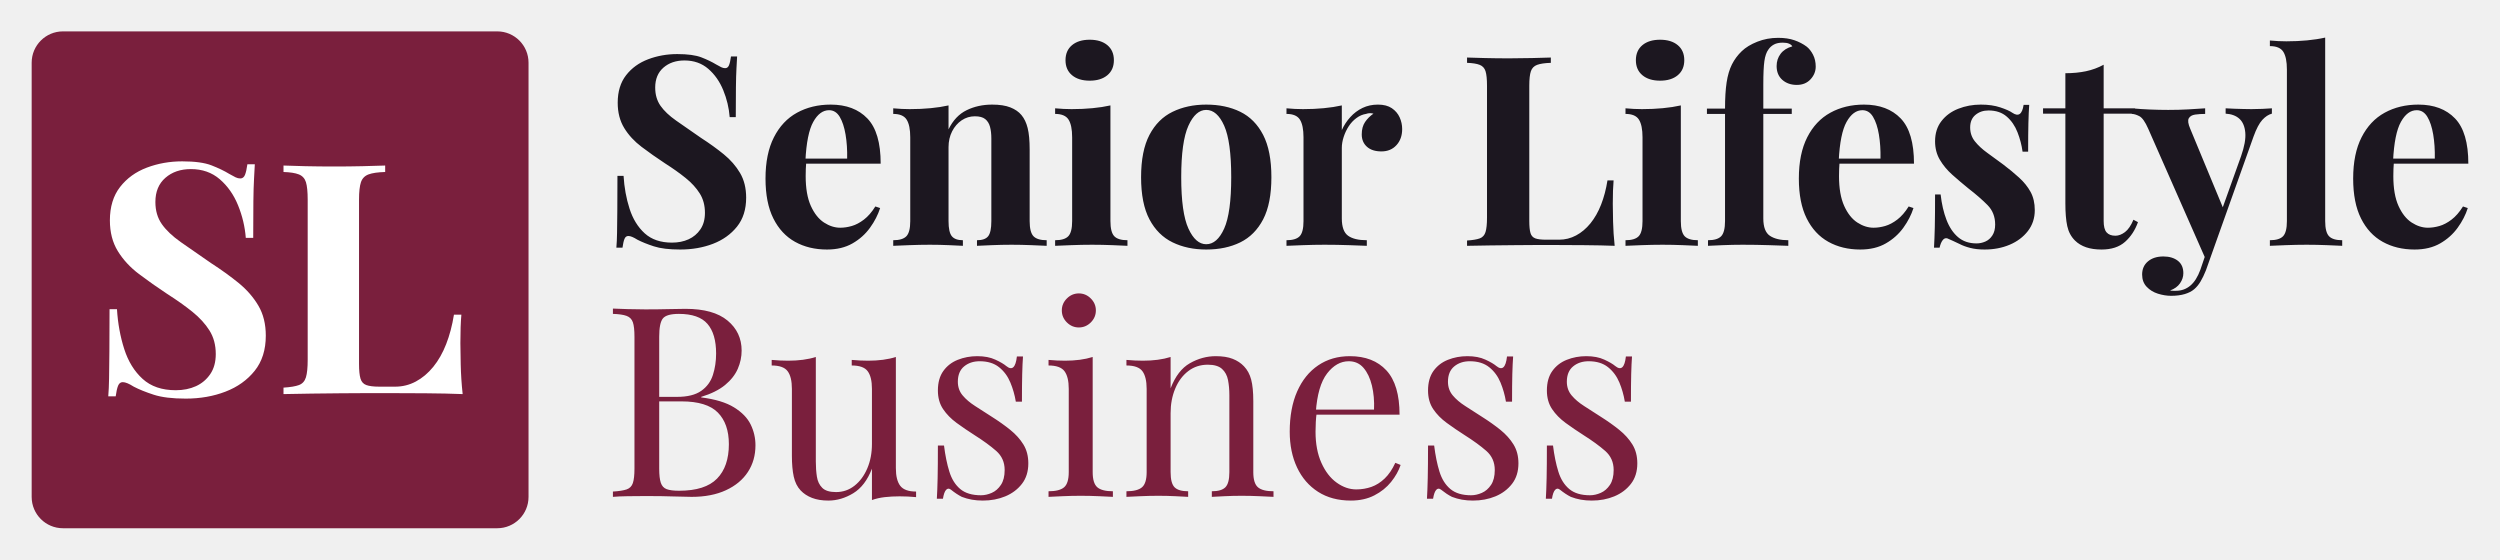
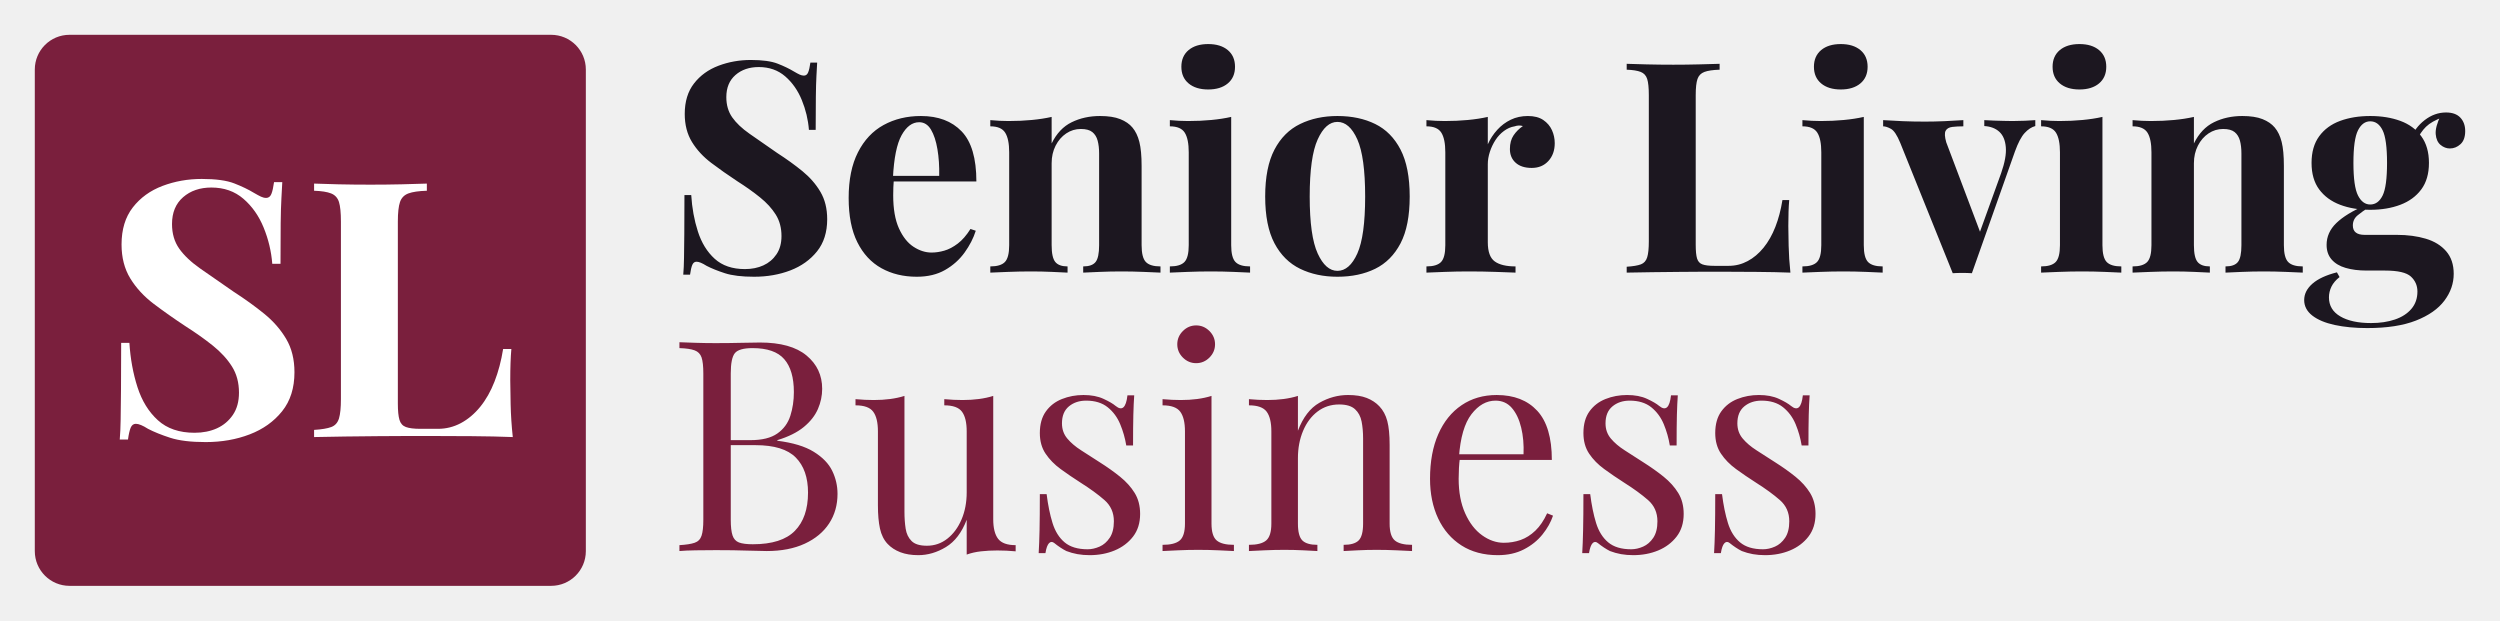
- <svg xmlns="http://www.w3.org/2000/svg" viewBox="-12 -12 955.78 214" width="956" height="214" role="img">
+ <svg xmlns="http://www.w3.org/2000/svg" viewBox="-12 -12 862.01 214" width="862" height="214" role="img">
  <rect x="0" y="0" width="190" height="190" rx="11.97" fill="#7A1F3D" />
  <path fill="#FFFFFF" d="M57.56 49.7Q64.84 49.7 68.79 51.24Q72.74 52.78 75.58 54.51Q77.06 55.37 77.99 55.81Q78.91 56.24 79.78 56.24Q81.01 56.24 81.57 54.88Q82.12 53.52 82.49 50.81L85.33 50.81Q85.21 53.15 85.03 56.42Q84.84 59.69 84.78 65Q84.72 70.31 84.72 78.95L81.88 78.95Q81.38 72.53 78.91 66.48Q76.45 60.44 71.94 56.55Q67.43 52.66 60.89 52.66Q54.97 52.66 51.14 55.99Q47.31 59.32 47.31 65.25Q47.31 70.19 49.78 73.71Q52.25 77.22 57 80.56Q61.76 83.89 68.55 88.58Q74.47 92.41 79.16 96.23Q83.85 100.06 86.69 104.88Q89.53 109.69 89.53 116.36Q89.53 124.5 85.27 129.81Q81.01 135.12 74.1 137.77Q67.19 140.43 58.92 140.43Q51.26 140.43 46.7 138.95Q42.13 137.47 39.04 135.86Q36.33 134.13 34.84 134.13Q33.61 134.13 33.05 135.49Q32.5 136.85 32.13 139.56L29.29 139.56Q29.54 136.6 29.6 132.65Q29.66 128.7 29.72 122.34Q29.78 115.99 29.78 106.23L32.62 106.23Q33.12 114.38 35.4 121.48Q37.68 128.58 42.44 132.9Q47.19 137.22 55.09 137.22Q59.41 137.22 62.81 135.68Q66.2 134.13 68.3 131.05Q70.4 127.96 70.4 123.39Q70.4 118.21 67.99 114.38Q65.58 110.55 61.45 107.22Q57.31 103.89 51.88 100.43Q46.08 96.6 41.02 92.78Q35.96 88.95 32.93 84.01Q29.91 79.08 29.91 72.29Q29.91 64.51 33.8 59.51Q37.68 54.51 44.04 52.1Q50.4 49.7 57.56 49.7ZM135.18 51.3L135.18 53.77Q130.98 53.89 128.82 54.69Q126.66 55.5 125.92 57.66Q125.18 59.82 125.18 64.39L125.18 127.1Q125.18 130.92 125.74 132.77Q126.29 134.63 127.96 135.24Q129.63 135.86 132.96 135.86L139.01 135.86Q143.21 135.86 146.91 133.89Q150.61 131.91 153.58 128.27Q156.54 124.63 158.51 119.57Q160.49 114.5 161.48 108.33L164.32 108.33Q163.94 112.53 163.94 119.2Q163.94 122.03 164.07 127.47Q164.19 132.9 164.81 138.7Q158.51 138.45 150.61 138.39Q142.71 138.33 136.54 138.33Q133.45 138.33 128.64 138.33Q123.82 138.33 118.27 138.39Q112.71 138.45 107.04 138.51Q101.36 138.58 96.3 138.7L96.3 136.23Q100.25 135.98 102.22 135.24Q104.2 134.5 104.88 132.28Q105.55 130.06 105.55 125.61L105.55 64.39Q105.55 59.82 104.88 57.66Q104.2 55.5 102.16 54.69Q100.12 53.89 96.3 53.77L96.3 51.3Q99.38 51.42 104.63 51.55Q109.88 51.67 115.8 51.67Q121.23 51.67 126.48 51.55Q131.73 51.42 135.18 51.3Z" />
-   <path fill="#1C1720" d="M246.88 8.68Q252.88 8.68 256.14 9.95Q259.39 11.22 261.73 12.64Q262.95 13.36 263.71 13.71Q264.47 14.07 265.19 14.07Q266.2 14.07 266.66 12.95Q267.12 11.83 267.42 9.59L269.76 9.59Q269.66 11.53 269.51 14.22Q269.36 16.92 269.31 21.29Q269.25 25.66 269.25 32.78L266.92 32.78Q266.51 27.49 264.47 22.51Q262.44 17.53 258.73 14.32Q255.02 11.12 249.63 11.12Q244.75 11.12 241.59 13.86Q238.44 16.61 238.44 21.49Q238.44 25.56 240.47 28.46Q242.51 31.36 246.42 34.1Q250.34 36.85 255.93 40.71Q260.81 43.86 264.68 47.02Q268.54 50.17 270.88 54.14Q273.22 58.1 273.22 63.59Q273.22 70.31 269.71 74.68Q266.2 79.05 260.51 81.24Q254.81 83.42 248 83.42Q241.69 83.42 237.93 82.2Q234.17 80.98 231.63 79.66Q229.39 78.24 228.17 78.24Q227.15 78.24 226.69 79.36Q226.24 80.47 225.93 82.71L223.59 82.71Q223.8 80.27 223.85 77.02Q223.9 73.76 223.95 68.53Q224 63.29 224 55.25L226.34 55.25Q226.75 61.97 228.63 67.81Q230.51 73.66 234.42 77.22Q238.34 80.78 244.85 80.78Q248.41 80.78 251.2 79.51Q254 78.24 255.73 75.69Q257.46 73.15 257.46 69.39Q257.46 65.12 255.47 61.97Q253.49 58.81 250.08 56.07Q246.68 53.32 242.2 50.47Q237.42 47.32 233.25 44.17Q229.08 41.02 226.59 36.95Q224.1 32.88 224.1 27.29Q224.1 20.88 227.31 16.76Q230.51 12.64 235.75 10.66Q240.98 8.68 246.88 8.68ZM305.54 28Q314.49 28 319.57 33.29Q324.66 38.58 324.66 50.58L291.2 50.58L291 48.64L311.84 48.64Q311.95 43.66 311.23 39.44Q310.52 35.22 309 32.68Q307.47 30.14 304.93 30.14Q301.37 30.14 298.88 34.61Q296.39 39.08 295.88 49.46L296.18 50.07Q296.08 51.29 296.03 52.61Q295.98 53.93 295.98 55.36Q295.98 62.37 297.96 66.75Q299.95 71.12 303 73.1Q306.05 75.08 309.2 75.08Q311.34 75.08 313.62 74.42Q315.91 73.76 318.25 71.98Q320.59 70.2 322.62 66.95L324.45 67.56Q323.23 71.42 320.59 75.08Q317.95 78.75 313.88 81.08Q309.81 83.42 304.12 83.42Q297.2 83.42 291.91 80.47Q286.62 77.53 283.62 71.53Q280.62 65.53 280.62 56.27Q280.62 46.81 283.83 40.51Q287.03 34.2 292.67 31.1Q298.32 28 305.54 28ZM367.29 28Q371.56 28 374.25 29.07Q376.95 30.14 378.47 31.97Q380.1 33.9 380.86 36.95Q381.63 40 381.63 45.19L381.63 72.54Q381.63 76.81 383.1 78.34Q384.58 79.86 388.14 79.86L388.14 82Q386.2 81.9 382.34 81.75Q378.47 81.59 374.71 81.59Q370.85 81.59 367.14 81.75Q363.42 81.9 361.49 82L361.49 79.86Q364.54 79.86 365.76 78.34Q366.98 76.81 366.98 72.54L366.98 40.92Q366.98 38.37 366.47 36.49Q365.97 34.61 364.64 33.54Q363.32 32.47 360.68 32.47Q357.93 32.47 355.64 34Q353.36 35.53 351.98 38.22Q350.61 40.92 350.61 44.27L350.61 72.54Q350.61 76.81 351.88 78.34Q353.15 79.86 356.1 79.86L356.1 82Q354.27 81.9 350.76 81.75Q347.25 81.59 343.49 81.59Q339.63 81.59 335.56 81.75Q331.49 81.9 329.46 82L329.46 79.86Q333.02 79.86 334.49 78.34Q335.97 76.81 335.97 72.54L335.97 40.51Q335.97 35.93 334.59 33.75Q333.22 31.56 329.46 31.56L329.46 29.42Q332.71 29.73 335.76 29.73Q340.03 29.73 343.75 29.37Q347.46 29.02 350.61 28.31L350.61 37.46Q353.15 32.27 357.53 30.14Q361.9 28 367.29 28ZM404.59 3.19Q408.86 3.19 411.35 5.27Q413.84 7.36 413.84 11.02Q413.84 14.68 411.35 16.76Q408.86 18.85 404.59 18.85Q400.32 18.85 397.83 16.76Q395.34 14.68 395.34 11.02Q395.34 7.36 397.83 5.27Q400.32 3.19 404.59 3.19ZM412.52 28.31L412.52 72.54Q412.52 76.81 414 78.34Q415.47 79.86 419.03 79.86L419.03 82Q417.2 81.9 413.34 81.75Q409.47 81.59 405.51 81.59Q401.54 81.59 397.47 81.75Q393.4 81.9 391.37 82L391.37 79.86Q394.93 79.86 396.4 78.34Q397.88 76.81 397.88 72.54L397.88 40.51Q397.88 35.93 396.51 33.75Q395.13 31.56 391.37 31.56L391.37 29.42Q394.62 29.73 397.67 29.73Q401.95 29.73 405.66 29.37Q409.37 29.02 412.52 28.31ZM449.15 28Q456.58 28 462.17 30.75Q467.76 33.49 470.92 39.59Q474.07 45.69 474.07 55.76Q474.07 65.83 470.92 71.88Q467.76 77.93 462.17 80.68Q456.58 83.42 449.15 83.42Q441.93 83.42 436.29 80.68Q430.64 77.93 427.44 71.88Q424.24 65.83 424.24 55.76Q424.24 45.69 427.44 39.59Q430.64 33.49 436.29 30.75Q441.93 28 449.15 28ZM449.15 30.03Q445.08 30.03 442.34 36.08Q439.59 42.14 439.59 55.76Q439.59 69.39 442.34 75.39Q445.08 81.39 449.15 81.39Q453.32 81.39 456.02 75.39Q458.71 69.39 458.71 55.76Q458.71 42.14 456.02 36.08Q453.32 30.03 449.15 30.03ZM514.83 28Q518.08 28 520.12 29.37Q522.15 30.75 523.12 32.88Q524.08 35.02 524.08 37.36Q524.08 41.12 521.89 43.51Q519.71 45.9 516.15 45.9Q512.59 45.9 510.61 44.12Q508.62 42.34 508.62 39.39Q508.62 36.54 509.89 34.66Q511.17 32.78 513.1 31.46Q511.67 31.05 510.25 31.56Q508.32 31.86 506.59 33.14Q504.86 34.41 503.64 36.29Q502.42 38.17 501.71 40.36Q501 42.54 501 44.58L501 71.53Q501 76.41 503.39 78.14Q505.78 79.86 510.56 79.86L510.56 82Q508.22 81.9 503.74 81.75Q499.27 81.59 494.39 81.59Q490.32 81.59 486.15 81.75Q481.98 81.9 479.84 82L479.84 79.86Q483.4 79.86 484.88 78.34Q486.35 76.81 486.35 72.54L486.35 40.51Q486.35 35.93 484.98 33.75Q483.61 31.56 479.84 31.56L479.84 29.42Q483.1 29.73 486.15 29.73Q490.42 29.73 494.13 29.37Q497.84 29.02 501 28.31L501 37.76Q502.22 35.02 504.25 32.78Q506.28 30.54 508.93 29.27Q511.57 28 514.83 28ZM580.93 10L580.93 12.03Q577.47 12.14 575.69 12.8Q573.91 13.46 573.3 15.24Q572.69 17.02 572.69 20.78L572.69 72.44Q572.69 75.59 573.15 77.12Q573.61 78.64 574.98 79.15Q576.35 79.66 579.1 79.66L584.08 79.66Q587.54 79.66 590.59 78.03Q593.64 76.41 596.08 73.41Q598.52 70.41 600.15 66.24Q601.78 62.07 602.59 56.98L604.93 56.98Q604.62 60.44 604.62 65.93Q604.62 68.27 604.73 72.75Q604.83 77.22 605.34 82Q600.15 81.8 593.64 81.75Q587.13 81.69 582.05 81.69Q579.51 81.69 575.54 81.69Q571.57 81.69 567 81.75Q562.42 81.8 557.74 81.85Q553.06 81.9 548.89 82L548.89 79.97Q552.15 79.76 553.78 79.15Q555.4 78.54 555.96 76.71Q556.52 74.88 556.52 71.22L556.52 20.78Q556.52 17.02 555.96 15.24Q555.4 13.46 553.73 12.8Q552.05 12.14 548.89 12.03L548.89 10Q551.44 10.1 555.76 10.2Q560.08 10.31 564.96 10.31Q569.44 10.31 573.76 10.2Q578.08 10.1 580.93 10ZM622.71 3.19Q626.98 3.19 629.47 5.27Q631.96 7.36 631.96 11.02Q631.96 14.68 629.47 16.76Q626.98 18.85 622.71 18.85Q618.43 18.85 615.94 16.76Q613.45 14.68 613.45 11.02Q613.45 7.36 615.94 5.27Q618.43 3.19 622.71 3.19ZM630.64 28.31L630.64 72.54Q630.64 76.81 632.11 78.34Q633.59 79.86 637.15 79.86L637.15 82Q635.32 81.9 631.45 81.75Q627.59 81.59 623.62 81.59Q619.65 81.59 615.59 81.75Q611.52 81.9 609.48 82L609.48 79.86Q613.04 79.86 614.52 78.34Q615.99 76.81 615.99 72.54L615.99 40.51Q615.99 35.93 614.62 33.75Q613.25 31.56 609.48 31.56L609.48 29.42Q612.74 29.73 615.79 29.73Q620.06 29.73 623.77 29.37Q627.48 29.02 630.64 28.31ZM667.88 2.47Q671.44 2.47 674.08 3.39Q676.73 4.31 678.76 5.83Q680.18 6.95 681.2 8.93Q682.22 10.92 682.22 13.46Q682.22 16.2 680.23 18.34Q678.25 20.47 675 20.47Q671.64 20.47 669.45 18.54Q667.27 16.61 667.27 13.25Q667.27 10.61 668.79 8.58Q670.32 6.54 673.27 5.73Q672.96 5.12 672.05 4.71Q671.13 4.31 669.61 4.31Q667.57 4.31 666.25 5.02Q664.93 5.73 664.12 6.95Q663 8.47 662.59 11.37Q662.18 14.27 662.18 20.27L662.18 29.53L673.06 29.53L673.06 31.56L662.18 31.56L662.18 71.53Q662.18 76.51 664.73 78.19Q667.27 79.86 671.74 79.86L671.74 82Q669.1 81.9 664.32 81.75Q659.54 81.59 654.25 81.59Q650.39 81.59 646.67 81.75Q642.96 81.9 641.03 82L641.03 79.86Q644.59 79.86 646.06 78.34Q647.54 76.81 647.54 72.54L647.54 31.56L640.62 31.56L640.62 29.53L647.54 29.53Q647.54 23.53 648.15 19.51Q648.76 15.49 650.18 12.64Q651.61 9.8 653.95 7.56Q656.18 5.42 659.89 3.95Q663.61 2.47 667.88 2.47ZM700.68 28Q709.63 28 714.72 33.29Q719.8 38.58 719.8 50.58L686.35 50.58L686.14 48.64L706.99 48.64Q707.09 43.66 706.38 39.44Q705.67 35.22 704.14 32.68Q702.62 30.14 700.07 30.14Q696.52 30.14 694.02 34.61Q691.53 39.08 691.02 49.46L691.33 50.07Q691.23 51.29 691.18 52.61Q691.13 53.93 691.13 55.36Q691.13 62.37 693.11 66.75Q695.09 71.12 698.14 73.1Q701.19 75.08 704.35 75.08Q706.48 75.08 708.77 74.42Q711.06 73.76 713.4 71.98Q715.74 70.2 717.77 66.95L719.6 67.56Q718.38 71.42 715.74 75.08Q713.09 78.75 709.02 81.08Q704.96 83.42 699.26 83.42Q692.35 83.42 687.06 80.47Q681.77 77.53 678.77 71.53Q675.77 65.53 675.77 56.27Q675.77 46.81 678.97 40.51Q682.18 34.2 687.82 31.1Q693.46 28 700.68 28ZM745.35 28Q749.62 28 752.82 29.07Q756.03 30.14 757.45 31.15Q760.91 33.49 761.72 28.1L763.86 28.1Q763.65 30.95 763.55 35.07Q763.45 39.19 763.45 46L761.32 46Q760.81 42.24 759.38 38.58Q757.96 34.92 755.26 32.58Q752.57 30.24 748.3 30.24Q745.35 30.24 743.32 31.92Q741.28 33.59 741.28 36.75Q741.28 39.8 743.11 42.08Q744.94 44.37 747.84 46.46Q750.74 48.54 753.89 50.88Q757.25 53.42 759.99 55.92Q762.74 58.41 764.37 61.36Q765.99 64.31 765.99 68.37Q765.99 72.95 763.35 76.36Q760.71 79.76 756.38 81.59Q752.06 83.42 746.77 83.42Q743.72 83.42 741.33 82.81Q738.94 82.2 737.21 81.29Q735.89 80.68 734.72 80.12Q733.55 79.56 732.54 79.15Q731.52 78.85 730.76 79.86Q729.99 80.88 729.59 82.71L727.45 82.71Q727.65 79.46 727.76 74.78Q727.86 70.1 727.86 62.37L729.99 62.37Q730.6 67.86 732.23 72.08Q733.86 76.31 736.65 78.69Q739.45 81.08 743.72 81.08Q745.45 81.08 747.08 80.37Q748.71 79.66 749.77 78.03Q750.84 76.41 750.84 73.86Q750.84 69.39 747.94 66.44Q745.04 63.49 740.57 60.03Q737.32 57.39 734.42 54.8Q731.52 52.2 729.69 49.1Q727.86 46 727.86 42.03Q727.86 37.46 730.3 34.31Q732.74 31.15 736.76 29.58Q740.77 28 745.35 28ZM792.33 12.75L792.33 29.42L804.33 29.42L804.33 31.46L792.33 31.46L792.33 72.54Q792.33 75.59 793.45 76.86Q794.57 78.14 796.81 78.14Q798.64 78.14 800.47 76.76Q802.3 75.39 803.72 72.03L805.45 72.95Q803.82 77.53 800.52 80.47Q797.21 83.42 791.52 83.42Q788.16 83.42 785.62 82.56Q783.08 81.69 781.35 79.97Q779.11 77.73 778.4 74.42Q777.69 71.12 777.69 65.83L777.69 31.46L769.15 31.46L769.15 29.42L777.69 29.42L777.69 16Q781.96 16 785.57 15.24Q789.18 14.47 792.33 12.75ZM856.66 29.42L856.66 31.46Q854.73 31.97 853 33.85Q851.27 35.73 849.65 40.2L835.31 80.47L831.55 87.59L809.38 37.25Q807.65 33.29 805.97 32.42Q804.29 31.56 803.07 31.56L803.07 29.42Q806.43 29.73 810.04 29.88Q813.65 30.03 817 30.03Q821.17 30.03 824.63 29.83Q828.09 29.63 831.14 29.42L831.14 31.56Q829.11 31.56 827.33 31.81Q825.55 32.07 824.88 33.24Q824.22 34.41 825.44 37.25L838.26 68.17L837.34 68.78L844.87 47.73Q846.8 42.24 846.49 38.73Q846.19 35.22 844.26 33.44Q842.33 31.66 838.97 31.46L838.97 29.42Q840.6 29.53 842.33 29.58Q844.05 29.63 845.78 29.68Q847.51 29.73 848.83 29.73Q850.87 29.73 853.11 29.63Q855.34 29.53 856.66 29.42ZM835.31 80.47L831.44 91.36Q830.43 93.9 829.36 95.68Q828.29 97.46 826.97 98.58Q825.55 99.8 823.31 100.46Q821.07 101.12 818.12 101.12Q815.68 101.12 813.09 100.31Q810.49 99.49 808.77 97.66Q807.04 95.83 807.04 92.98Q807.04 89.83 809.27 87.95Q811.51 86.07 815.17 86.07Q818.53 86.07 820.66 87.69Q822.8 89.32 822.8 92.47Q822.8 94.51 821.53 96.34Q820.26 98.17 817.72 99.08Q818.22 99.19 818.94 99.19Q819.65 99.19 820.05 99.19Q823.11 99.19 825.44 97.25Q827.78 95.32 829.31 91.15L832.87 80.68ZM877.04 2.37L877.04 72.54Q877.04 76.81 878.52 78.34Q879.99 79.86 883.55 79.86L883.55 82Q881.62 81.9 877.76 81.75Q873.89 81.59 869.93 81.59Q865.96 81.59 861.94 81.75Q857.93 81.9 855.89 82L855.89 79.86Q859.45 79.86 860.93 78.34Q862.4 76.81 862.4 72.54L862.4 14.58Q862.4 10 861.03 7.81Q859.65 5.63 855.89 5.63L855.89 3.49Q859.15 3.8 862.2 3.8Q866.37 3.8 870.13 3.44Q873.89 3.08 877.04 2.37ZM912.66 28Q921.61 28 926.69 33.29Q931.78 38.58 931.78 50.58L898.32 50.58L898.12 48.64L918.96 48.64Q919.06 43.66 918.35 39.44Q917.64 35.22 916.12 32.68Q914.59 30.14 912.05 30.14Q908.49 30.14 906 34.61Q903.51 39.08 903 49.46L903.3 50.07Q903.2 51.29 903.15 52.61Q903.1 53.93 903.1 55.36Q903.1 62.37 905.08 66.75Q907.06 71.12 910.12 73.1Q913.17 75.08 916.32 75.08Q918.45 75.08 920.74 74.42Q923.03 73.76 925.37 71.98Q927.71 70.2 929.74 66.95L931.57 67.56Q930.35 71.42 927.71 75.08Q925.06 78.75 921 81.08Q916.93 83.42 911.23 83.42Q904.32 83.42 899.03 80.47Q893.74 77.53 890.74 71.53Q887.74 65.53 887.74 56.27Q887.74 46.81 890.95 40.51Q894.15 34.2 899.79 31.1Q905.44 28 912.66 28Z" />
+   <path fill="#1C1720" d="M246.88 8.68Q252.88 8.68 256.14 9.95Q259.39 11.22 261.73 12.64Q262.95 13.36 263.71 13.71Q264.47 14.07 265.19 14.07Q266.2 14.07 266.66 12.95Q267.12 11.83 267.42 9.59L269.76 9.59Q269.66 11.53 269.51 14.22Q269.36 16.92 269.31 21.29Q269.25 25.66 269.25 32.78L266.92 32.78Q266.51 27.49 264.47 22.51Q262.44 17.53 258.73 14.32Q255.02 11.12 249.63 11.12Q244.75 11.12 241.59 13.86Q238.44 16.61 238.44 21.49Q238.44 25.56 240.47 28.46Q242.51 31.36 246.42 34.1Q250.34 36.85 255.93 40.71Q260.81 43.86 264.68 47.02Q268.54 50.17 270.88 54.14Q273.22 58.1 273.22 63.59Q273.22 70.31 269.71 74.68Q266.2 79.05 260.51 81.24Q254.81 83.42 248 83.42Q241.69 83.42 237.93 82.2Q234.17 80.98 231.63 79.66Q229.39 78.24 228.17 78.24Q227.15 78.24 226.69 79.36Q226.24 80.47 225.93 82.71L223.59 82.71Q223.8 80.27 223.85 77.02Q223.9 73.76 223.95 68.53Q224 63.29 224 55.25L226.34 55.25Q226.75 61.97 228.63 67.81Q230.51 73.66 234.42 77.22Q238.34 80.78 244.85 80.78Q248.41 80.78 251.2 79.51Q254 78.24 255.73 75.69Q257.46 73.15 257.46 69.39Q257.46 65.12 255.47 61.97Q253.49 58.81 250.08 56.07Q246.68 53.32 242.2 50.47Q237.42 47.32 233.25 44.17Q229.08 41.02 226.59 36.95Q224.1 32.88 224.1 27.29Q224.1 20.88 227.31 16.76Q230.51 12.64 235.75 10.66Q240.98 8.68 246.88 8.68ZM305.54 28Q314.49 28 319.57 33.29Q324.66 38.58 324.66 50.58L291.2 50.58L291 48.64L311.84 48.64Q311.95 43.66 311.23 39.44Q310.52 35.22 309 32.68Q307.47 30.14 304.93 30.14Q301.37 30.14 298.88 34.61Q296.39 39.08 295.88 49.46L296.18 50.07Q296.08 51.29 296.03 52.61Q295.98 53.93 295.98 55.36Q295.98 62.37 297.96 66.75Q299.95 71.12 303 73.1Q306.05 75.08 309.2 75.08Q311.34 75.08 313.62 74.42Q315.91 73.76 318.25 71.98Q320.59 70.2 322.62 66.95L324.45 67.56Q323.23 71.42 320.59 75.08Q317.95 78.75 313.88 81.08Q309.81 83.42 304.12 83.42Q297.2 83.42 291.91 80.47Q286.62 77.53 283.62 71.53Q280.62 65.53 280.62 56.27Q280.62 46.81 283.83 40.51Q287.03 34.2 292.67 31.1Q298.32 28 305.54 28ZM367.29 28Q371.56 28 374.25 29.07Q376.95 30.14 378.47 31.97Q380.1 33.9 380.86 36.95Q381.63 40 381.63 45.19L381.63 72.54Q381.63 76.81 383.1 78.34Q384.58 79.86 388.14 79.86L388.14 82Q386.2 81.9 382.34 81.75Q378.47 81.59 374.71 81.59Q370.85 81.59 367.14 81.75Q363.42 81.9 361.49 82L361.49 79.86Q364.54 79.86 365.76 78.34Q366.98 76.81 366.98 72.54L366.98 40.92Q366.98 38.37 366.47 36.49Q365.97 34.61 364.64 33.54Q363.32 32.47 360.68 32.47Q357.93 32.47 355.64 34Q353.36 35.53 351.98 38.22Q350.61 40.92 350.61 44.27L350.61 72.54Q350.61 76.81 351.88 78.34Q353.15 79.86 356.1 79.86L356.1 82Q354.27 81.9 350.76 81.75Q347.25 81.59 343.49 81.59Q339.63 81.59 335.56 81.75Q331.49 81.9 329.46 82L329.46 79.86Q333.02 79.86 334.49 78.34Q335.97 76.81 335.97 72.54L335.97 40.51Q335.97 35.93 334.59 33.75Q333.22 31.56 329.46 31.56L329.46 29.42Q332.71 29.73 335.76 29.73Q340.03 29.73 343.75 29.37Q347.46 29.02 350.61 28.31L350.61 37.46Q353.15 32.27 357.53 30.14Q361.9 28 367.29 28ZM404.59 3.19Q408.86 3.19 411.35 5.27Q413.84 7.36 413.84 11.02Q413.84 14.68 411.35 16.76Q408.86 18.85 404.59 18.85Q400.32 18.85 397.83 16.76Q395.34 14.68 395.34 11.02Q395.34 7.36 397.83 5.27Q400.32 3.19 404.59 3.19ZM412.52 28.31L412.52 72.54Q412.52 76.81 414 78.34Q415.47 79.86 419.03 79.86L419.03 82Q417.2 81.9 413.34 81.75Q409.47 81.59 405.51 81.59Q401.54 81.59 397.47 81.75Q393.4 81.9 391.37 82L391.37 79.86Q394.93 79.86 396.4 78.34Q397.88 76.81 397.88 72.54L397.88 40.51Q397.88 35.93 396.51 33.75Q395.13 31.56 391.37 31.56L391.37 29.42Q394.62 29.73 397.67 29.73Q401.95 29.73 405.66 29.37Q409.37 29.02 412.52 28.31ZM449.15 28Q456.58 28 462.17 30.75Q467.76 33.49 470.92 39.59Q474.07 45.69 474.07 55.76Q474.07 65.83 470.92 71.88Q467.76 77.93 462.17 80.68Q456.58 83.42 449.15 83.42Q441.93 83.42 436.29 80.68Q430.64 77.93 427.44 71.88Q424.24 65.83 424.24 55.76Q424.24 45.69 427.44 39.59Q430.64 33.49 436.29 30.75Q441.93 28 449.15 28ZM449.15 30.03Q445.08 30.03 442.34 36.08Q439.59 42.14 439.59 55.76Q439.59 69.39 442.34 75.39Q445.08 81.39 449.15 81.39Q453.32 81.39 456.02 75.39Q458.71 69.39 458.71 55.76Q458.71 42.14 456.02 36.08Q453.32 30.03 449.15 30.03ZM514.83 28Q518.08 28 520.12 29.37Q522.15 30.75 523.12 32.88Q524.08 35.02 524.08 37.36Q524.08 41.12 521.89 43.51Q519.71 45.9 516.15 45.9Q512.59 45.9 510.61 44.12Q508.62 42.34 508.62 39.39Q508.62 36.54 509.89 34.66Q511.17 32.78 513.1 31.46Q511.67 31.05 510.25 31.56Q508.32 31.86 506.59 33.14Q504.86 34.41 503.64 36.29Q502.42 38.17 501.71 40.36Q501 42.54 501 44.58L501 71.53Q501 76.41 503.39 78.14Q505.78 79.86 510.56 79.86L510.56 82Q508.22 81.9 503.74 81.75Q499.27 81.59 494.39 81.59Q490.32 81.59 486.15 81.75Q481.98 81.9 479.84 82L479.84 79.86Q483.4 79.86 484.88 78.34Q486.35 76.81 486.35 72.54L486.35 40.51Q486.35 35.93 484.98 33.75Q483.61 31.56 479.84 31.56L479.84 29.42Q483.1 29.73 486.15 29.73Q490.42 29.73 494.13 29.37Q497.84 29.02 501 28.31L501 37.76Q502.22 35.02 504.25 32.78Q506.28 30.54 508.93 29.27Q511.57 28 514.83 28ZM580.93 10L580.93 12.03Q577.47 12.14 575.69 12.8Q573.91 13.46 573.3 15.24Q572.69 17.02 572.69 20.78L572.69 72.44Q572.69 75.59 573.15 77.12Q573.61 78.64 574.98 79.15Q576.35 79.66 579.1 79.66L584.08 79.66Q587.54 79.66 590.59 78.03Q593.64 76.41 596.08 73.41Q598.52 70.41 600.15 66.24Q601.78 62.07 602.59 56.98L604.93 56.98Q604.62 60.44 604.62 65.93Q604.62 68.27 604.73 72.75Q604.83 77.22 605.34 82Q600.15 81.8 593.64 81.75Q587.13 81.69 582.05 81.69Q579.51 81.69 575.54 81.69Q571.57 81.69 567 81.75Q562.42 81.8 557.74 81.85Q553.06 81.9 548.89 82L548.89 79.97Q552.15 79.76 553.78 79.15Q555.4 78.54 555.96 76.71Q556.52 74.88 556.52 71.22L556.52 20.78Q556.52 17.02 555.96 15.24Q555.4 13.46 553.73 12.8Q552.05 12.14 548.89 12.03L548.89 10Q551.44 10.1 555.76 10.2Q560.08 10.31 564.96 10.31Q569.44 10.31 573.76 10.2Q578.08 10.1 580.93 10ZM622.71 3.19Q626.98 3.19 629.47 5.27Q631.96 7.36 631.96 11.02Q631.96 14.68 629.47 16.76Q626.98 18.85 622.71 18.85Q618.43 18.85 615.94 16.76Q613.45 14.68 613.45 11.02Q613.45 7.36 615.94 5.27Q618.43 3.19 622.71 3.19ZM630.64 28.31L630.64 72.54Q630.64 76.81 632.11 78.34Q633.59 79.86 637.15 79.86L637.15 82Q635.32 81.9 631.45 81.75Q627.59 81.59 623.62 81.59Q619.65 81.59 615.59 81.75Q611.52 81.9 609.48 82L609.48 79.86Q613.04 79.86 614.52 78.34Q615.99 76.81 615.99 72.54L615.99 40.51Q615.99 35.93 614.62 33.75Q613.25 31.56 609.48 31.56L609.48 29.42Q612.74 29.73 615.79 29.73Q620.06 29.73 623.77 29.37Q627.48 29.02 630.64 28.31ZM689.78 29.42L689.78 31.46Q687.85 31.97 686.12 33.85Q684.39 35.73 682.77 40.2L667.92 82.2Q666.29 82.1 664.61 82.1Q662.94 82.1 661.31 82.2L643.21 37.25Q641.58 33.29 640 32.42Q638.43 31.56 637.31 31.56L637.31 29.42Q640.56 29.63 644.07 29.78Q647.58 29.93 651.75 29.93Q654.9 29.93 658.41 29.78Q661.92 29.63 664.97 29.42L664.97 31.56Q662.83 31.56 661.16 31.76Q659.48 31.97 658.87 33.08Q658.26 34.2 659.07 37.05L670.97 68.58L669.95 70L677.99 47.73Q679.92 42.24 679.61 38.73Q679.31 35.22 677.38 33.44Q675.44 31.66 672.19 31.46L672.19 29.42Q673.72 29.53 675.49 29.58Q677.27 29.63 678.95 29.68Q680.63 29.73 681.95 29.73Q683.99 29.73 686.22 29.63Q688.46 29.53 689.78 29.42ZM705 3.19Q709.27 3.19 711.76 5.27Q714.25 7.36 714.25 11.02Q714.25 14.68 711.76 16.76Q709.27 18.85 705 18.85Q700.73 18.85 698.23 16.76Q695.74 14.68 695.74 11.02Q695.74 7.36 698.23 5.27Q700.73 3.19 705 3.19ZM712.93 28.31L712.93 72.54Q712.93 76.81 714.4 78.34Q715.88 79.86 719.44 79.86L719.44 82Q717.61 81.9 713.74 81.75Q709.88 81.59 705.91 81.59Q701.95 81.59 697.88 81.75Q693.81 81.9 691.78 82L691.78 79.86Q695.34 79.86 696.81 78.34Q698.28 76.81 698.28 72.54L698.28 40.51Q698.28 35.93 696.91 33.75Q695.54 31.56 691.78 31.56L691.78 29.42Q695.03 29.73 698.08 29.73Q702.35 29.73 706.06 29.37Q709.78 29.02 712.93 28.31ZM761.15 28Q765.42 28 768.12 29.07Q770.81 30.14 772.34 31.97Q773.97 33.9 774.73 36.95Q775.49 40 775.49 45.19L775.49 72.54Q775.49 76.81 776.97 78.34Q778.44 79.86 782 79.86L782 82Q780.07 81.9 776.2 81.75Q772.34 81.59 768.58 81.59Q764.71 81.59 761 81.75Q757.29 81.9 755.36 82L755.36 79.86Q758.41 79.86 759.63 78.34Q760.85 76.81 760.85 72.54L760.85 40.92Q760.85 38.37 760.34 36.49Q759.83 34.61 758.51 33.54Q757.19 32.47 754.54 32.47Q751.8 32.47 749.51 34Q747.22 35.53 745.85 38.22Q744.47 40.92 744.47 44.27L744.47 72.54Q744.47 76.81 745.75 78.34Q747.02 79.86 749.97 79.86L749.97 82Q748.14 81.9 744.63 81.75Q741.12 81.59 737.36 81.59Q733.49 81.59 729.42 81.75Q725.36 81.9 723.32 82L723.32 79.86Q726.88 79.86 728.36 78.34Q729.83 76.81 729.83 72.54L729.83 40.51Q729.83 35.93 728.46 33.75Q727.08 31.56 723.32 31.56L723.32 29.42Q726.58 29.73 729.63 29.73Q733.9 29.73 737.61 29.37Q741.32 29.02 744.47 28.31L744.47 37.46Q747.02 32.27 751.39 30.14Q755.76 28 761.15 28ZM804.25 101.12Q797.95 101.12 793.01 100.05Q788.08 98.98 785.28 96.8Q782.49 94.61 782.49 91.46Q782.49 88.31 785.34 85.81Q788.18 83.32 793.78 81.9L794.69 83.53Q792.76 85.05 791.89 86.83Q791.03 88.61 791.03 90.54Q791.03 94.81 794.95 97.1Q798.86 99.39 805.57 99.39Q810.15 99.39 813.76 98.17Q817.37 96.95 819.45 94.51Q821.54 92.07 821.54 88.51Q821.54 85.46 819.3 83.37Q817.06 81.29 810.35 81.29L804.05 81.29Q799.88 81.29 796.78 80.37Q793.67 79.46 791.95 77.47Q790.22 75.49 790.22 72.44Q790.22 68.17 793.57 64.92Q796.93 61.66 803.54 58.81L804.56 59.63Q802.62 60.85 800.95 62.22Q799.27 63.59 799.27 65.73Q799.27 68.98 803.34 68.98L814.42 68.98Q820.01 68.98 824.44 70.31Q828.86 71.63 831.45 74.63Q834.05 77.63 834.05 82.41Q834.05 87.39 830.84 91.66Q827.64 95.93 821.03 98.53Q814.42 101.12 804.25 101.12ZM805.27 60.34Q799.47 60.34 794.89 58.61Q790.32 56.88 787.67 53.32Q785.03 49.76 785.03 44.17Q785.03 38.58 787.67 34.97Q790.32 31.36 794.89 29.68Q799.47 28 805.27 28Q811.06 28 815.64 29.68Q820.22 31.36 822.86 34.97Q825.51 38.58 825.51 44.17Q825.51 49.76 822.86 53.32Q820.22 56.88 815.64 58.61Q811.06 60.34 805.27 60.34ZM805.27 58.51Q808.01 58.51 809.54 55.41Q811.06 52.31 811.06 44.17Q811.06 36.03 809.54 32.93Q808.01 29.83 805.27 29.83Q802.62 29.83 801.05 32.93Q799.47 36.03 799.47 44.17Q799.47 52.31 801.05 55.41Q802.62 58.51 805.27 58.51ZM821.13 36.75L819.1 36.03Q820.62 32.07 824.03 29.42Q827.44 26.78 831.4 26.78Q834.66 26.78 836.34 28.56Q838.01 30.34 838.01 33.19Q838.01 36.24 836.39 37.71Q834.76 39.19 832.73 39.19Q831 39.19 829.52 37.97Q828.05 36.75 827.84 34.25Q827.64 31.76 829.57 27.8L830.28 28.41Q826.42 29.83 824.49 31.71Q822.56 33.59 821.13 36.75Z" />
  <path fill="#7A1F3D" d="M222.27 106Q224.41 106.1 227.86 106.2Q231.32 106.31 234.68 106.31Q239.46 106.31 243.83 106.2Q248.2 106.1 250.03 106.1Q260.71 106.1 266.1 110.58Q271.49 115.05 271.49 122.07Q271.49 125.63 270.02 129.03Q268.54 132.44 265.14 135.24Q261.73 138.03 256.03 139.76L256.03 139.97Q264.07 140.98 268.59 143.78Q273.12 146.58 274.95 150.34Q276.78 154.1 276.78 158.27Q276.78 164.07 273.88 168.49Q270.98 172.92 265.49 175.46Q260 178 252.37 178Q250.14 178 245.66 177.85Q241.19 177.69 234.88 177.69Q231.32 177.69 227.86 177.75Q224.41 177.8 222.27 178L222.27 175.97Q225.73 175.76 227.51 175.15Q229.29 174.54 229.9 172.71Q230.51 170.88 230.51 167.22L230.51 116.78Q230.51 113.02 229.9 111.24Q229.29 109.46 227.51 108.8Q225.73 108.14 222.27 108.03ZM247.49 108.03Q242.81 108.03 241.39 109.76Q239.97 111.49 239.97 116.78L239.97 167.22Q239.97 170.78 240.58 172.61Q241.19 174.44 242.81 175.05Q244.44 175.66 247.59 175.66Q257.56 175.66 262.08 171.03Q266.61 166.41 266.61 157.86Q266.61 150.03 262.39 145.76Q258.17 141.49 248.51 141.49L238.03 141.49Q238.03 141.49 238.03 140.63Q238.03 139.76 238.03 139.76L246.78 139.76Q252.78 139.76 256.03 137.47Q259.29 135.19 260.51 131.37Q261.73 127.56 261.73 123.19Q261.73 115.66 258.42 111.85Q255.12 108.03 247.49 108.03ZM330.47 124.51L330.47 167.02Q330.47 171.59 332.15 173.78Q333.83 175.97 338.2 175.97L338.2 178.1Q335.05 177.8 331.9 177.8Q328.95 177.8 326.25 178.1Q323.56 178.41 321.32 179.22L321.32 167.22Q318.78 173.83 314.15 176.63Q309.53 179.42 304.64 179.42Q301.08 179.42 298.44 178.41Q295.8 177.39 294.07 175.56Q292.14 173.53 291.42 170.27Q290.71 167.02 290.71 162.24L290.71 136.71Q290.71 132.14 289.08 129.95Q287.46 127.76 282.98 127.76L282.98 125.63Q286.24 125.93 289.29 125.93Q292.24 125.93 294.93 125.58Q297.63 125.22 299.86 124.51L299.86 164.47Q299.86 167.63 300.27 170.27Q300.68 172.92 302.31 174.54Q303.93 176.17 307.59 176.17Q311.56 176.17 314.66 173.73Q317.76 171.29 319.54 167.12Q321.32 162.95 321.32 157.76L321.32 136.71Q321.32 132.14 319.69 129.95Q318.07 127.76 313.59 127.76L313.59 125.63Q316.85 125.93 319.9 125.93Q322.85 125.93 325.54 125.58Q328.24 125.22 330.47 124.51ZM361.59 124.2Q365.66 124.2 368.51 125.53Q371.36 126.85 372.68 127.97Q376.03 130.71 376.75 124.31L379.08 124.31Q378.88 127.15 378.78 131.07Q378.68 134.98 378.68 141.59L376.34 141.59Q375.73 137.83 374.25 134.27Q372.78 130.71 369.93 128.42Q367.08 126.14 362.51 126.14Q358.95 126.14 356.56 128.12Q354.17 130.1 354.17 133.97Q354.17 137.02 356 139.2Q357.83 141.39 360.78 143.27Q363.73 145.15 367.19 147.39Q371.05 149.83 374.2 152.37Q377.36 154.92 379.24 157.97Q381.12 161.02 381.12 165.19Q381.12 169.86 378.68 173.02Q376.24 176.17 372.32 177.8Q368.41 179.42 363.73 179.42Q361.49 179.42 359.51 179.07Q357.53 178.71 355.69 178Q354.68 177.49 353.61 176.78Q352.54 176.07 351.53 175.25Q350.51 174.44 349.69 175.31Q348.88 176.17 348.47 178.71L346.14 178.71Q346.34 175.46 346.44 170.78Q346.54 166.1 346.54 158.37L348.88 158.37Q349.59 164.07 350.92 168.34Q352.24 172.61 355.08 175Q357.93 177.39 363.02 177.39Q365.05 177.39 367.14 176.47Q369.22 175.56 370.64 173.42Q372.07 171.29 372.07 167.73Q372.07 163.25 368.81 160.41Q365.56 157.56 360.58 154.41Q356.92 152.07 353.71 149.73Q350.51 147.39 348.53 144.44Q346.54 141.49 346.54 137.32Q346.54 132.75 348.63 129.85Q350.71 126.95 354.17 125.58Q357.63 124.2 361.59 124.2ZM400.44 100.2Q403.08 100.2 405.02 102.14Q406.95 104.07 406.95 106.71Q406.95 109.36 405.02 111.29Q403.08 113.22 400.44 113.22Q397.8 113.22 395.86 111.29Q393.93 109.36 393.93 106.71Q393.93 104.07 395.86 102.14Q397.8 100.2 400.44 100.2ZM405.73 124.51L405.73 168.54Q405.73 172.81 407.51 174.34Q409.29 175.86 413.46 175.86L413.46 178Q411.73 177.9 408.22 177.75Q404.71 177.59 401.15 177.59Q397.69 177.59 394.14 177.75Q390.58 177.9 388.85 178L388.85 175.86Q393.02 175.86 394.8 174.34Q396.58 172.81 396.58 168.54L396.58 136.71Q396.58 132.14 394.95 129.95Q393.32 127.76 388.85 127.76L388.85 125.63Q392.1 125.93 395.15 125.93Q398.1 125.93 400.8 125.58Q403.49 125.22 405.73 124.51ZM452.81 124.2Q456.68 124.2 459.27 125.22Q461.86 126.24 463.59 128.07Q465.53 130.1 466.34 133.15Q467.15 136.2 467.15 141.39L467.15 168.54Q467.15 172.81 468.93 174.34Q470.71 175.86 474.88 175.86L474.88 178Q473.15 177.9 469.59 177.75Q466.03 177.59 462.68 177.59Q459.32 177.59 456.12 177.75Q452.92 177.9 451.29 178L451.29 175.86Q454.95 175.86 456.47 174.34Q458 172.81 458 168.54L458 139.15Q458 136 457.49 133.36Q456.98 130.71 455.2 129.08Q453.42 127.46 449.76 127.46Q445.49 127.46 442.29 129.9Q439.08 132.34 437.31 136.56Q435.53 140.78 435.53 145.97L435.53 168.54Q435.53 172.81 437.05 174.34Q438.58 175.86 442.24 175.86L442.24 178Q440.61 177.9 437.41 177.75Q434.2 177.59 430.85 177.59Q427.49 177.59 423.93 177.75Q420.37 177.9 418.64 178L418.64 175.86Q422.81 175.86 424.59 174.34Q426.37 172.81 426.37 168.54L426.37 136.71Q426.37 132.14 424.75 129.95Q423.12 127.76 418.64 127.76L418.64 125.63Q421.9 125.93 424.95 125.93Q427.9 125.93 430.59 125.58Q433.29 125.22 435.53 124.51L435.53 136.51Q438.17 129.59 442.9 126.9Q447.63 124.2 452.81 124.2ZM504.07 124.2Q513.02 124.2 518.05 129.64Q523.08 135.08 523.08 146.58L487.19 146.58L487.08 144.64L513.32 144.64Q513.53 139.66 512.51 135.44Q511.49 131.22 509.31 128.68Q507.12 126.14 503.66 126.14Q498.98 126.14 495.37 130.81Q491.76 135.49 491.05 145.66L491.36 146.07Q491.15 147.59 491.05 149.42Q490.95 151.25 490.95 153.08Q490.95 160 493.19 164.98Q495.42 169.97 499.03 172.56Q502.64 175.15 506.51 175.15Q509.56 175.15 512.31 174.19Q515.05 173.22 517.39 170.98Q519.73 168.75 521.46 164.98L523.49 165.8Q522.37 169.15 519.83 172.31Q517.29 175.46 513.42 177.44Q509.56 179.42 504.47 179.42Q497.15 179.42 491.92 176.07Q486.68 172.71 483.88 166.76Q481.08 160.81 481.08 153.08Q481.08 144.14 483.93 137.68Q486.78 131.22 491.97 127.71Q497.15 124.2 504.07 124.2ZM549.02 124.2Q553.08 124.2 555.93 125.53Q558.78 126.85 560.1 127.97Q563.46 130.71 564.17 124.31L566.51 124.31Q566.31 127.15 566.2 131.07Q566.1 134.98 566.1 141.59L563.76 141.59Q563.15 137.83 561.68 134.27Q560.2 130.71 557.36 128.42Q554.51 126.14 549.93 126.14Q546.37 126.14 543.98 128.12Q541.59 130.1 541.59 133.97Q541.59 137.02 543.42 139.2Q545.25 141.39 548.2 143.27Q551.15 145.15 554.61 147.39Q558.47 149.83 561.63 152.37Q564.78 154.92 566.66 157.97Q568.54 161.02 568.54 165.19Q568.54 169.86 566.1 173.02Q563.66 176.17 559.75 177.8Q555.83 179.42 551.15 179.42Q548.92 179.42 546.93 179.07Q544.95 178.71 543.12 178Q542.1 177.49 541.03 176.78Q539.97 176.07 538.95 175.25Q537.93 174.44 537.12 175.31Q536.31 176.17 535.9 178.71L533.56 178.71Q533.76 175.46 533.86 170.78Q533.97 166.1 533.97 158.37L536.31 158.37Q537.02 164.07 538.34 168.34Q539.66 172.61 542.51 175Q545.36 177.39 550.44 177.39Q552.47 177.39 554.56 176.47Q556.64 175.56 558.07 173.42Q559.49 171.29 559.49 167.73Q559.49 163.25 556.24 160.41Q552.98 157.56 548 154.41Q544.34 152.07 541.14 149.73Q537.93 147.39 535.95 144.44Q533.97 141.49 533.97 137.32Q533.97 132.75 536.05 129.85Q538.14 126.95 541.59 125.58Q545.05 124.2 549.02 124.2ZM594.47 124.2Q598.54 124.2 601.39 125.53Q604.24 126.85 605.56 127.97Q608.92 130.71 609.63 124.31L611.97 124.31Q611.76 127.15 611.66 131.07Q611.56 134.98 611.56 141.59L609.22 141.59Q608.61 137.83 607.14 134.27Q605.66 130.71 602.81 128.42Q599.97 126.14 595.39 126.14Q591.83 126.14 589.44 128.12Q587.05 130.1 587.05 133.97Q587.05 137.02 588.88 139.2Q590.71 141.39 593.66 143.27Q596.61 145.15 600.07 147.39Q603.93 149.83 607.08 152.37Q610.24 154.92 612.12 157.97Q614 161.02 614 165.19Q614 169.86 611.56 173.02Q609.12 176.17 605.2 177.8Q601.29 179.42 596.61 179.42Q594.37 179.42 592.39 179.07Q590.41 178.71 588.58 178Q587.56 177.49 586.49 176.78Q585.42 176.07 584.41 175.25Q583.39 174.44 582.58 175.31Q581.76 176.17 581.36 178.71L579.02 178.71Q579.22 175.46 579.32 170.78Q579.42 166.1 579.42 158.37L581.76 158.37Q582.47 164.07 583.8 168.34Q585.12 172.61 587.97 175Q590.81 177.39 595.9 177.39Q597.93 177.39 600.02 176.47Q602.1 175.56 603.53 173.42Q604.95 171.29 604.95 167.73Q604.95 163.25 601.69 160.41Q598.44 157.56 593.46 154.41Q589.8 152.07 586.59 149.73Q583.39 147.39 581.41 144.44Q579.42 141.49 579.42 137.32Q579.42 132.75 581.51 129.85Q583.59 126.95 587.05 125.58Q590.51 124.2 594.47 124.2Z" />
</svg>
